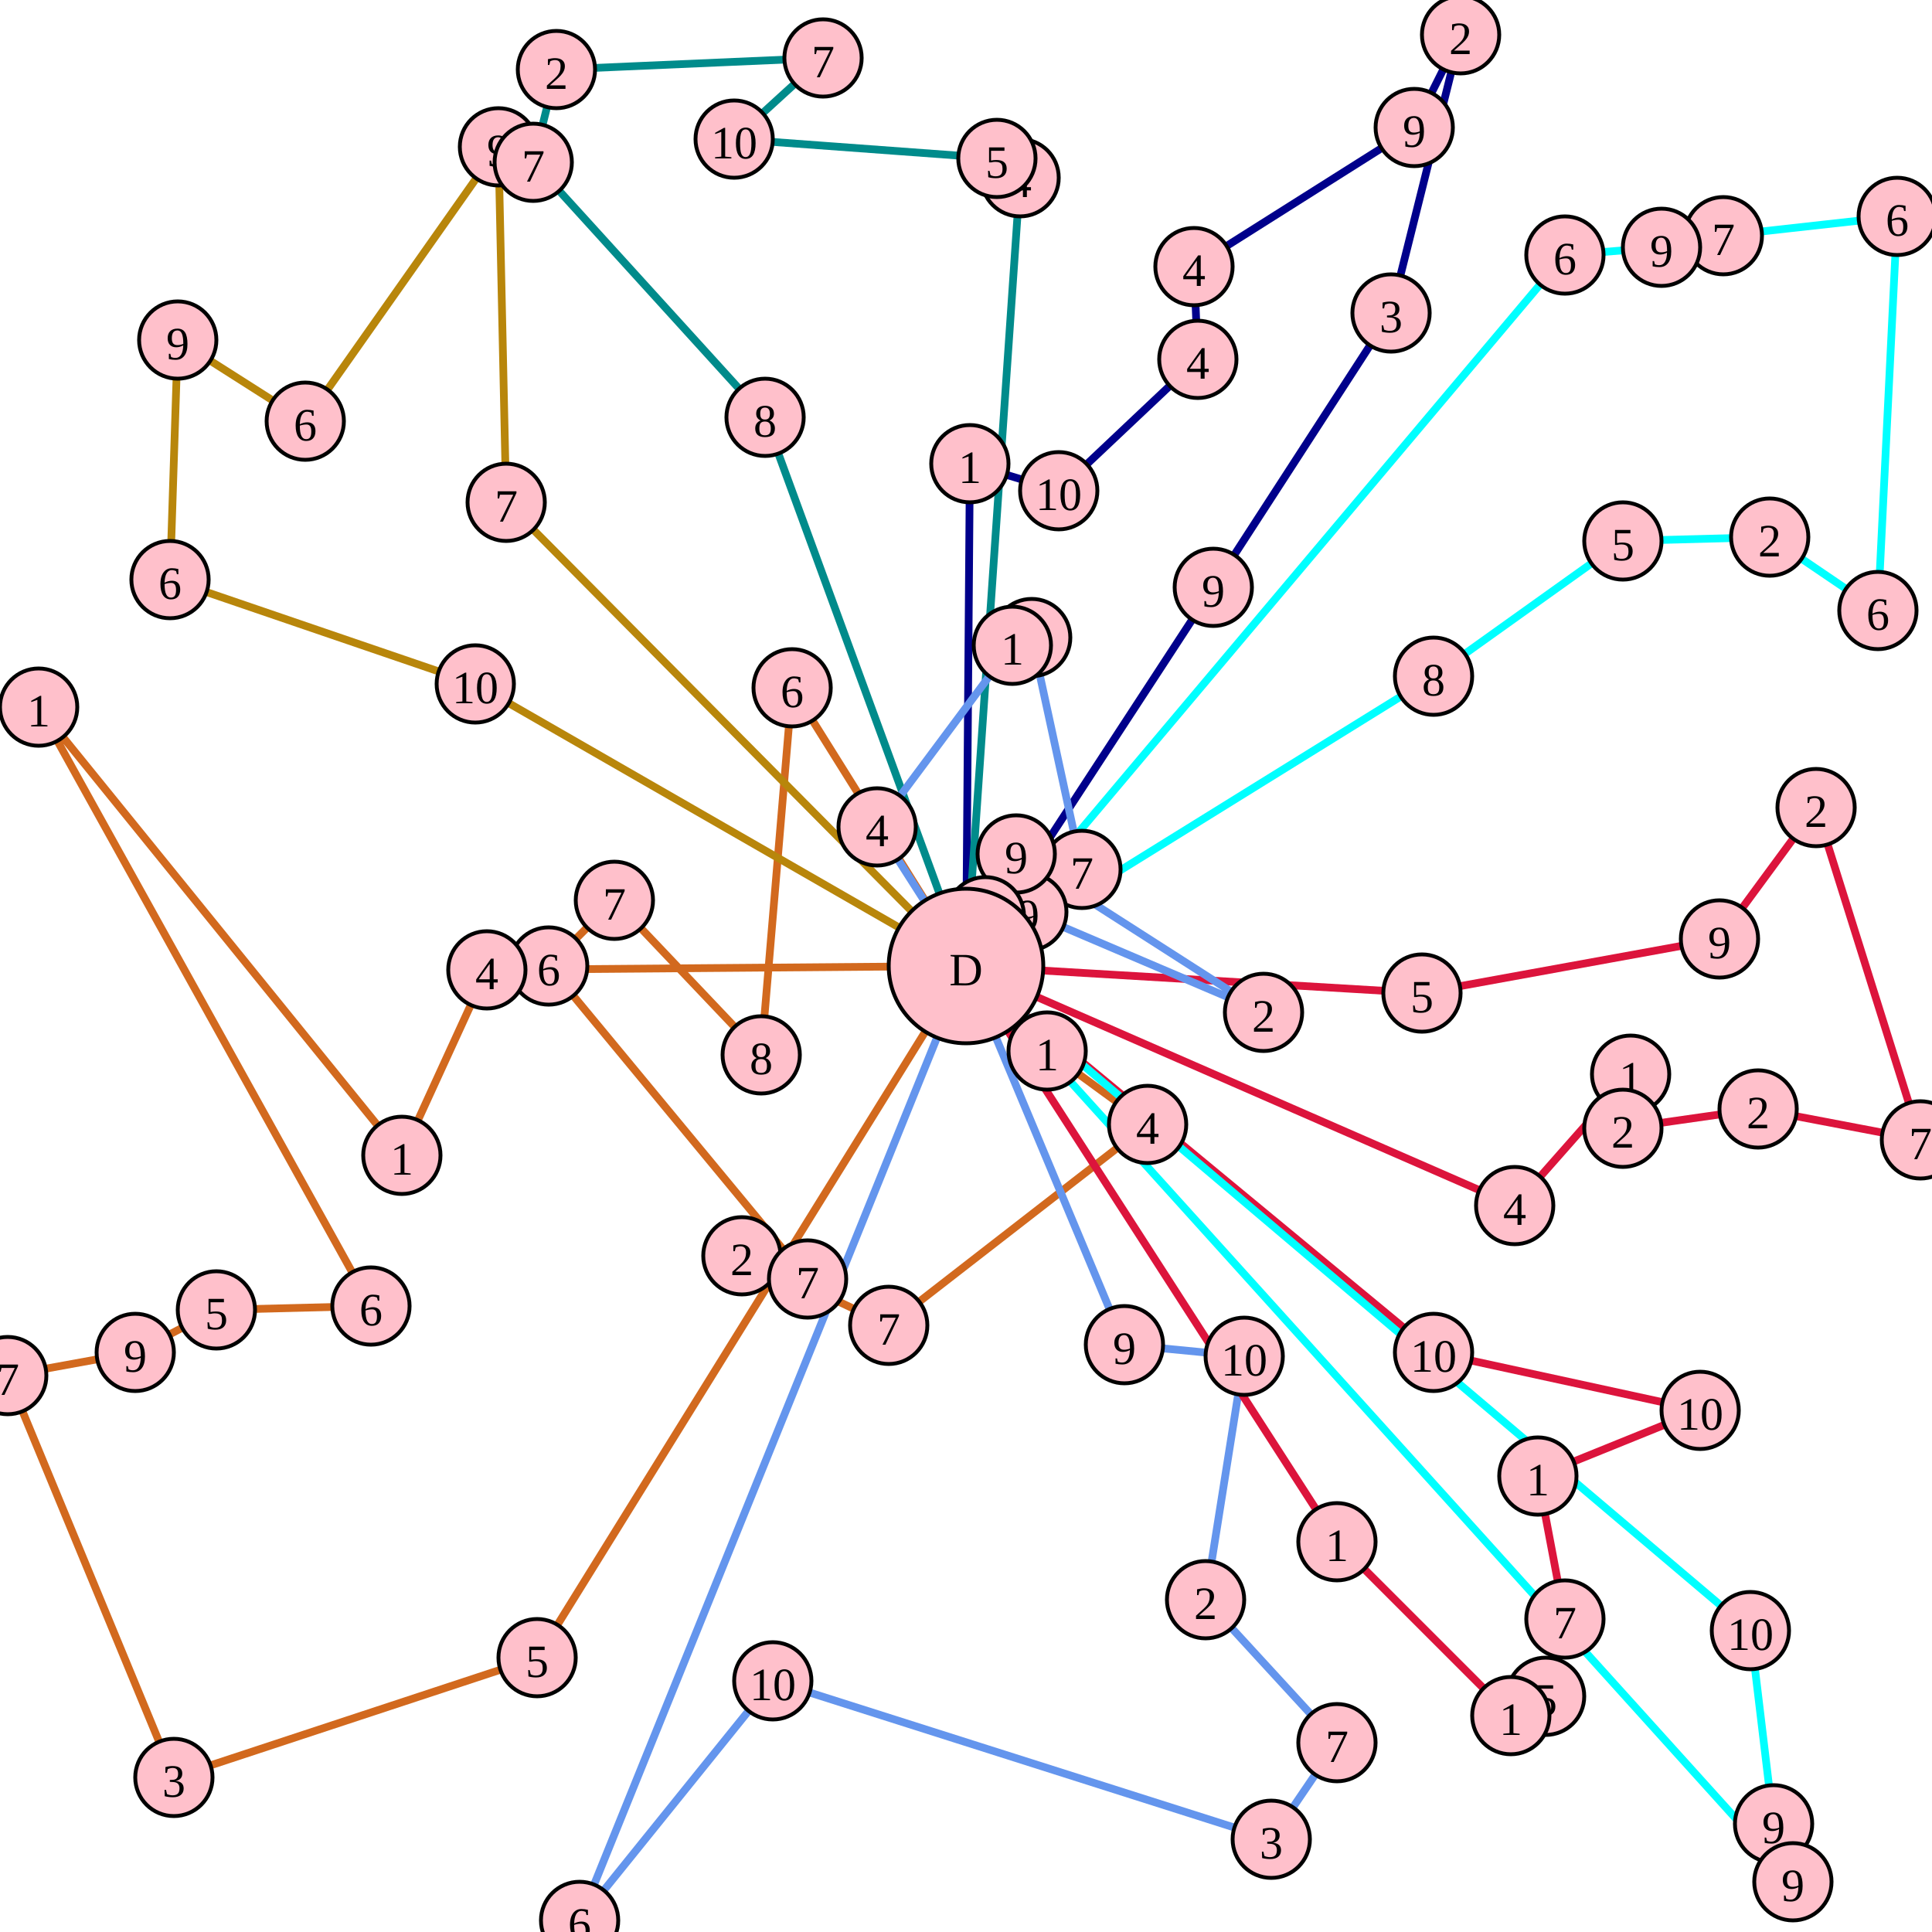
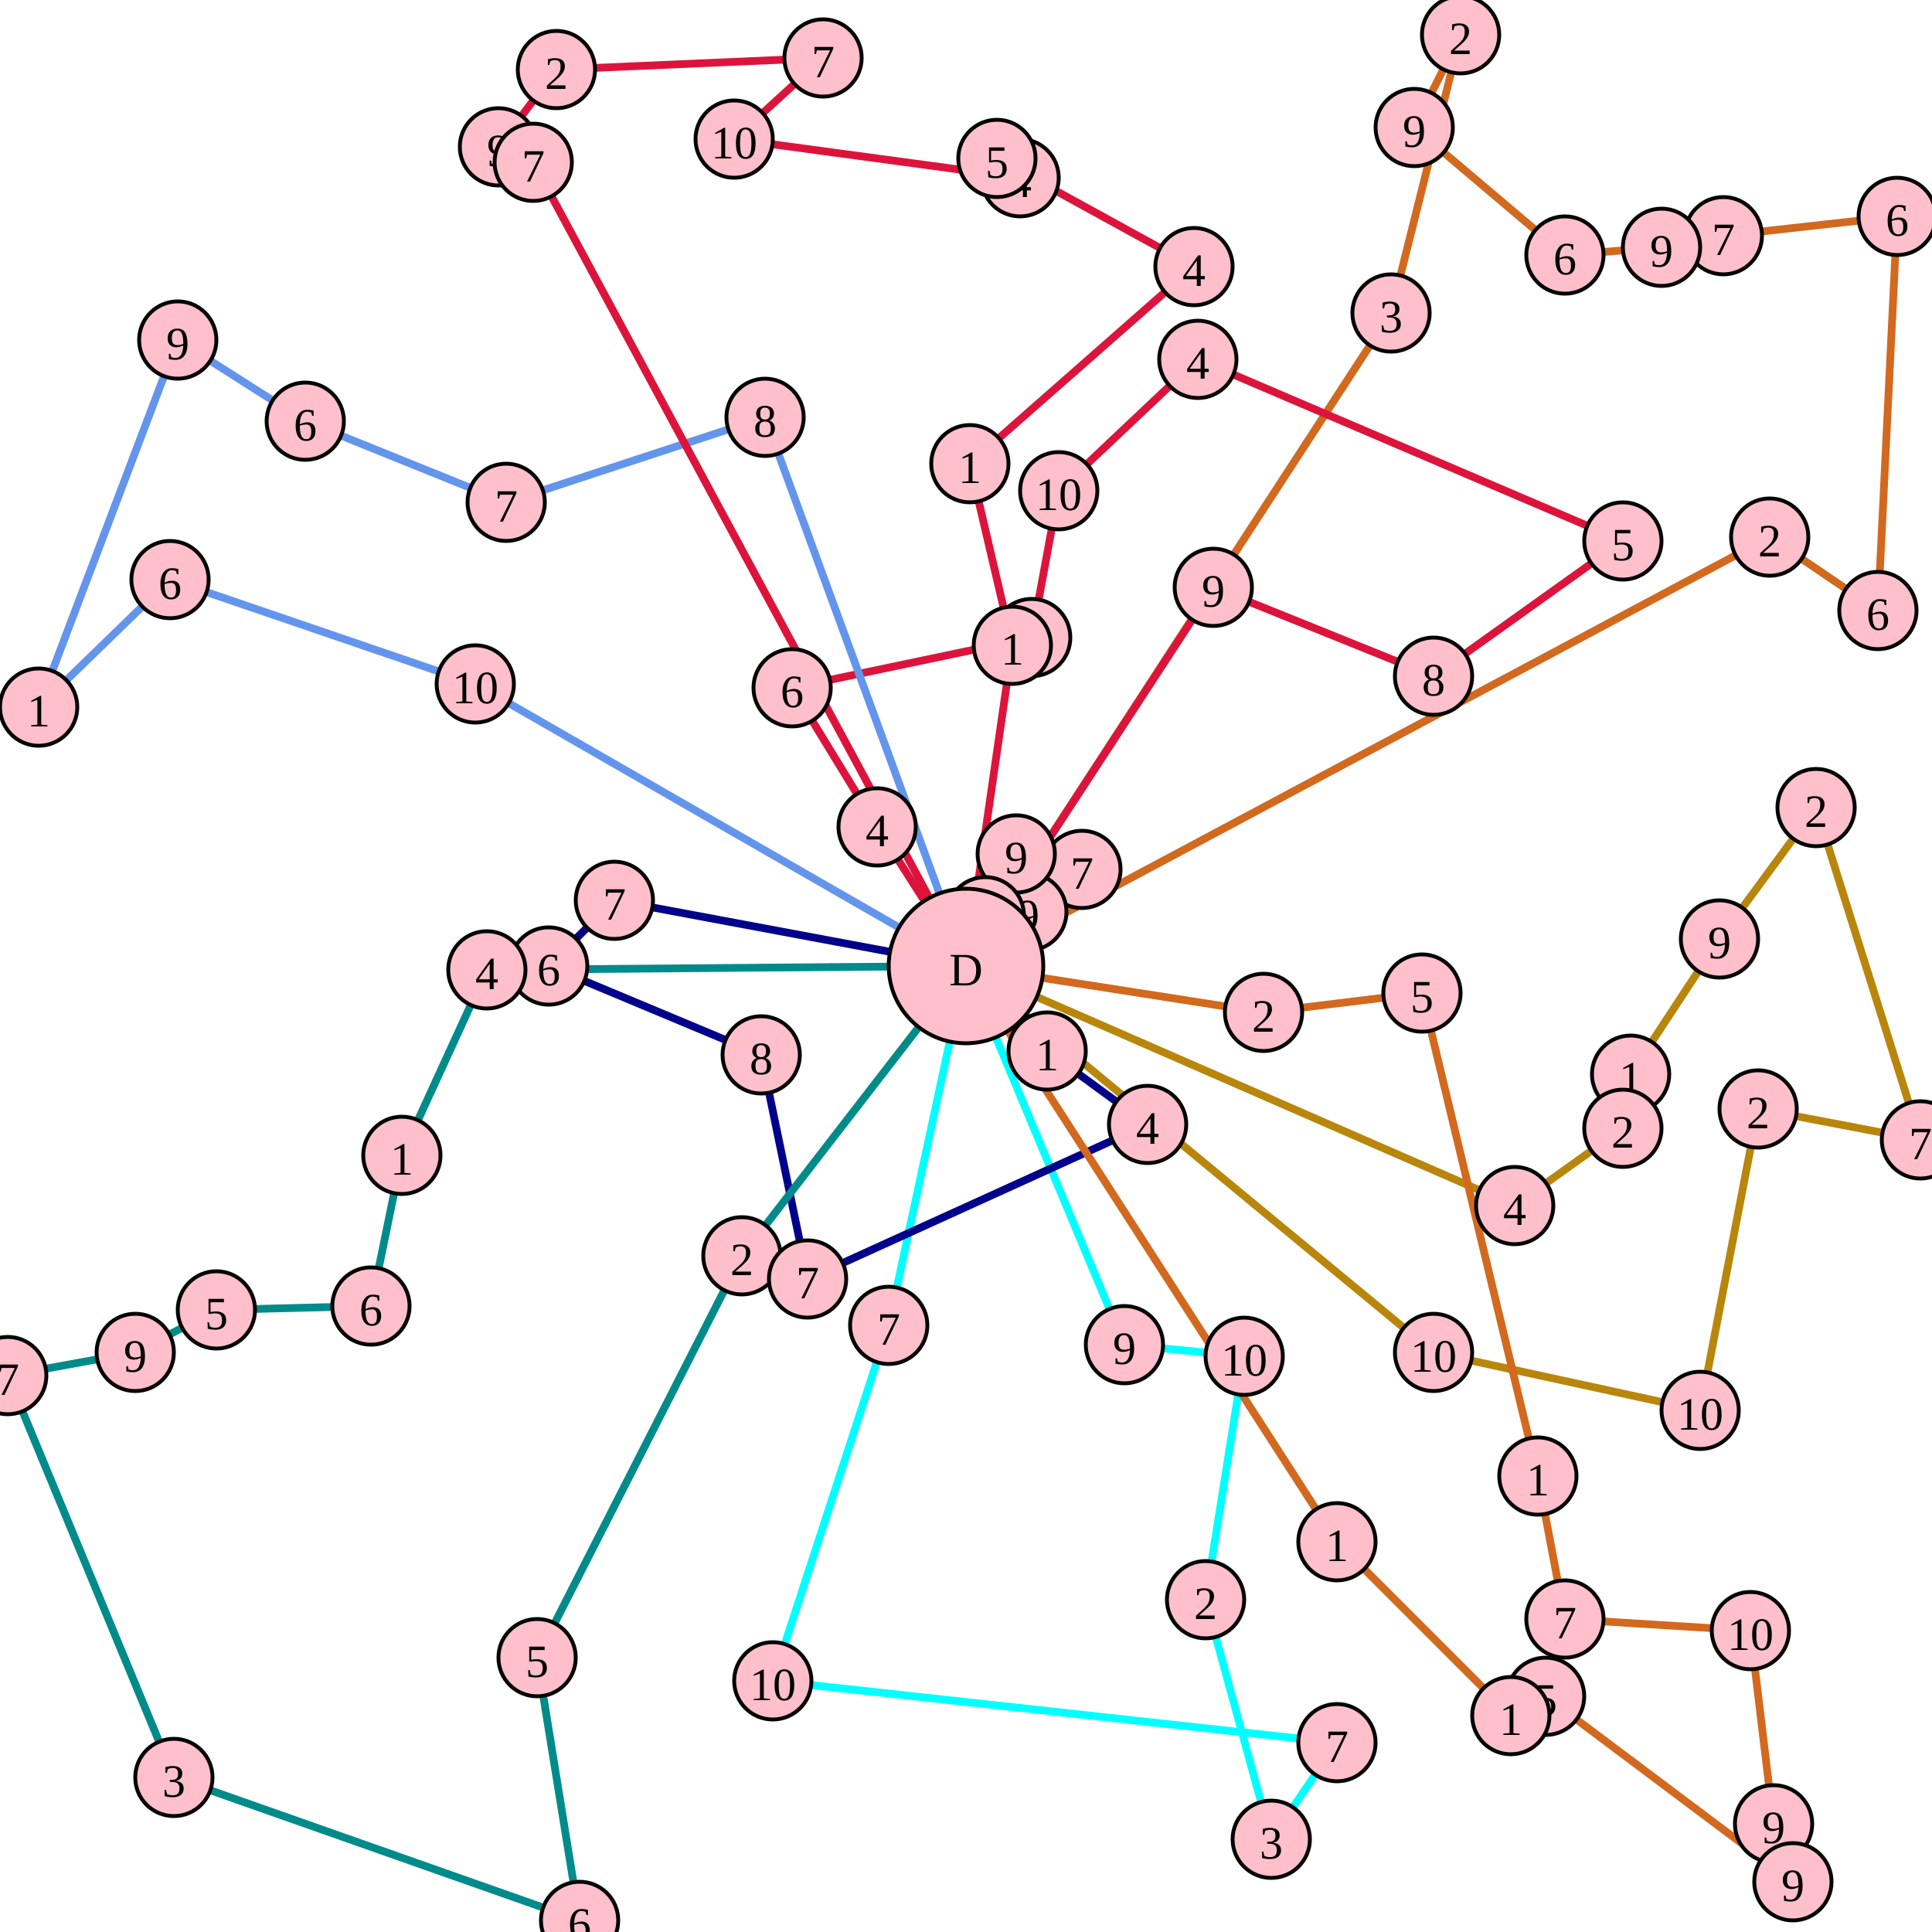
<svg xmlns="http://www.w3.org/2000/svg" width="8cm" height="8cm" viewBox="0 0 500 500" version="1.1">
-   <path d="M250.0 250.0 L205.0 178.0L197.0 273.0L159.0 233.0L142.0 250.0L209.0 331.0L192.0 325.0L230.0 343.0L297.0 291.0L271.0 272.0z" stroke="chocolate" fill="none" stroke-width="2" />
-   <path d="M250.0 250.0 L291.0 348.0L322.0 351.0L312.0 414.0L346.0 451.0L329.0 476.0L200.0 435.0L150.0 497.0z" stroke="cornflowerblue" fill="none" stroke-width="2" />
-   <path d="M250.0 250.0 L392.0 312.0L422.0 278.0L420.0 292.0L455.0 287.0L497.0 295.0L470.0 209.0L445.0 243.0L368.0 257.0z" stroke="crimson" fill="none" stroke-width="2" />
-   <path d="M250.0 250.0 L371.0 175.0L420.0 140.0L458.0 139.0L486.0 158.0L491.0 56.0L446.0 61.0L430.0 64.0L405.0 66.0z" stroke="cyan" fill="none" stroke-width="2" />
-   <path d="M250.0 250.0 L251.0 120.0L274.0 127.0L310.0 93.0L309.0 69.0L366.0 33.0L378.0 9.0L360.0 81.0L314.0 152.0z" stroke="darkblue" fill="none" stroke-width="2" />
-   <path d="M250.0 250.0 L264.0 46.0L258.0 41.0L190.0 36.0L213.0 15.0L144.0 18.0L138.0 42.0L198.0 108.0z" stroke="darkcyan" fill="none" stroke-width="2" />
-   <path d="M250.0 250.0 L123.0 177.0L44.0 150.0L46.0 88.0L79.0 109.0L129.0 38.0L131.0 130.0z" stroke="darkgoldenrod" fill="none" stroke-width="2" />
-   <path d="M250.0 250.0 L126.0 251.0L104.0 299.0L10.0 183.0L96.0 338.0L56.0 339.0L35.0 350.0L2.0 356.0L45.0 460.0L139.0 429.0z" stroke="chocolate" fill="none" stroke-width="2" />
-   <path d="M250.0 250.0 L255.0 237.0L266.0 236.0L327.0 262.0L263.0 221.0L280.0 225.0L267.0 165.0L262.0 167.0L227.0 214.0z" stroke="cornflowerblue" fill="none" stroke-width="2" />
-   <path d="M250.0 250.0 L371.0 350.0L440.0 365.0L398.0 382.0L405.0 419.0L400.0 439.0L391.0 444.0L346.0 399.0z" stroke="crimson" fill="none" stroke-width="2" />
-   <path d="M250.0 250.0 L453.0 422.0L459.0 472.0L464.0 487.0z" stroke="cyan" fill="none" stroke-width="2" />
+   <path d="M250.0 250.0 L458.0 139.0L486.0 158.0L491.0 56.0L446.0 61.0L430.0 64.0L405.0 66.0L366.0 33.0L378.0 9.0L360.0 81.0z" stroke="chocolate" fill="none" stroke-width="2" />
+   <path d="M250.0 250.0 L266.0 236.0L280.0 225.0L263.0 221.0L255.0 237.0z" stroke="cornflowerblue" fill="none" stroke-width="2" />
+   <path d="M250.0 250.0 L314.0 152.0L371.0 175.0L420.0 140.0L310.0 93.0L274.0 127.0L267.0 165.0L205.0 178.0L227.0 214.0z" stroke="crimson" fill="none" stroke-width="2" />
+   <path d="M250.0 250.0 L230.0 343.0L200.0 435.0L346.0 451.0L329.0 476.0L312.0 414.0L322.0 351.0L291.0 348.0z" stroke="cyan" fill="none" stroke-width="2" />
+   <path d="M250.0 250.0 L271.0 272.0L297.0 291.0L209.0 331.0L197.0 273.0L142.0 250.0L159.0 233.0z" stroke="darkblue" fill="none" stroke-width="2" />
+   <path d="M250.0 250.0 L126.0 251.0L104.0 299.0L96.0 338.0L56.0 339.0L35.0 350.0L2.0 356.0L45.0 460.0L150.0 497.0L139.0 429.0L192.0 325.0z" stroke="darkcyan" fill="none" stroke-width="2" />
+   <path d="M250.0 250.0 L371.0 350.0L440.0 365.0L455.0 287.0L497.0 295.0L470.0 209.0L445.0 243.0L422.0 278.0L420.0 292.0L392.0 312.0z" stroke="darkgoldenrod" fill="none" stroke-width="2" />
+   <path d="M250.0 250.0 L327.0 262.0L368.0 257.0L398.0 382.0L405.0 419.0L453.0 422.0L459.0 472.0L464.0 487.0L400.0 439.0L391.0 444.0L346.0 399.0z" stroke="chocolate" fill="none" stroke-width="2" />
+   <path d="M250.0 250.0 L123.0 177.0L44.0 150.0L10.0 183.0L46.0 88.0L79.0 109.0L131.0 130.0L198.0 108.0z" stroke="cornflowerblue" fill="none" stroke-width="2" />
+   <path d="M250.0 250.0 L138.0 42.0L129.0 38.0L144.0 18.0L213.0 15.0L190.0 36.0L264.0 46.0L258.0 41.0L309.0 69.0L251.0 120.0L262.0 167.0z" stroke="crimson" fill="none" stroke-width="2" />
  <g transform="translate(142,250)">
    <circle cx="0" cy="0" r="10" fill="pink" stroke="black" stroke-width="1" />
    <text text-anchor="middle" y="5">6</text>
  </g>
  <g transform="translate(346,451)">
    <circle cx="0" cy="0" r="10" fill="pink" stroke="black" stroke-width="1" />
    <text text-anchor="middle" y="5">7</text>
  </g>
  <g transform="translate(267,165)">
    <circle cx="0" cy="0" r="10" fill="pink" stroke="black" stroke-width="1" />
    <text text-anchor="middle" y="5">2</text>
  </g>
  <g transform="translate(459,472)">
    <circle cx="0" cy="0" r="10" fill="pink" stroke="black" stroke-width="1" />
    <text text-anchor="middle" y="5">9</text>
  </g>
  <g transform="translate(470,209)">
    <circle cx="0" cy="0" r="10" fill="pink" stroke="black" stroke-width="1" />
    <text text-anchor="middle" y="5">2</text>
  </g>
  <g transform="translate(264,46)">
    <circle cx="0" cy="0" r="10" fill="pink" stroke="black" stroke-width="1" />
    <text text-anchor="middle" y="5">4</text>
  </g>
  <g transform="translate(205,178)">
    <circle cx="0" cy="0" r="10" fill="pink" stroke="black" stroke-width="1" />
    <text text-anchor="middle" y="5">6</text>
  </g>
  <g transform="translate(45,460)">
    <circle cx="0" cy="0" r="10" fill="pink" stroke="black" stroke-width="1" />
    <text text-anchor="middle" y="5">3</text>
  </g>
  <g transform="translate(422,278)">
    <circle cx="0" cy="0" r="10" fill="pink" stroke="black" stroke-width="1" />
    <text text-anchor="middle" y="5">1</text>
  </g>
  <g transform="translate(464,487)">
    <circle cx="0" cy="0" r="10" fill="pink" stroke="black" stroke-width="1" />
    <text text-anchor="middle" y="5">9</text>
  </g>
  <g transform="translate(96,338)">
    <circle cx="0" cy="0" r="10" fill="pink" stroke="black" stroke-width="1" />
    <text text-anchor="middle" y="5">6</text>
  </g>
  <g transform="translate(129,38)">
    <circle cx="0" cy="0" r="10" fill="pink" stroke="black" stroke-width="1" />
    <text text-anchor="middle" y="5">9</text>
  </g>
  <g transform="translate(309,69)">
    <circle cx="0" cy="0" r="10" fill="pink" stroke="black" stroke-width="1" />
    <text text-anchor="middle" y="5">4</text>
  </g>
  <g transform="translate(310,93)">
    <circle cx="0" cy="0" r="10" fill="pink" stroke="black" stroke-width="1" />
    <text text-anchor="middle" y="5">4</text>
  </g>
  <g transform="translate(458,139)">
    <circle cx="0" cy="0" r="10" fill="pink" stroke="black" stroke-width="1" />
    <text text-anchor="middle" y="5">2</text>
  </g>
  <g transform="translate(46,88)">
    <circle cx="0" cy="0" r="10" fill="pink" stroke="black" stroke-width="1" />
    <text text-anchor="middle" y="5">9</text>
  </g>
  <g transform="translate(405,419)">
    <circle cx="0" cy="0" r="10" fill="pink" stroke="black" stroke-width="1" />
    <text text-anchor="middle" y="5">7</text>
  </g>
  <g transform="translate(400,439)">
    <circle cx="0" cy="0" r="10" fill="pink" stroke="black" stroke-width="1" />
    <text text-anchor="middle" y="5">5</text>
  </g>
  <g transform="translate(280,225)">
    <circle cx="0" cy="0" r="10" fill="pink" stroke="black" stroke-width="1" />
    <text text-anchor="middle" y="5">7</text>
  </g>
  <g transform="translate(453,422)">
    <circle cx="0" cy="0" r="10" fill="pink" stroke="black" stroke-width="1" />
    <text text-anchor="middle" y="5">10</text>
  </g>
  <g transform="translate(266,236)">
    <circle cx="0" cy="0" r="10" fill="pink" stroke="black" stroke-width="1" />
    <text text-anchor="middle" y="5">9</text>
  </g>
  <g transform="translate(329,476)">
    <circle cx="0" cy="0" r="10" fill="pink" stroke="black" stroke-width="1" />
    <text text-anchor="middle" y="5">3</text>
  </g>
  <g transform="translate(150,497)">
    <circle cx="0" cy="0" r="10" fill="pink" stroke="black" stroke-width="1" />
    <text text-anchor="middle" y="5">6</text>
  </g>
  <g transform="translate(314,152)">
    <circle cx="0" cy="0" r="10" fill="pink" stroke="black" stroke-width="1" />
    <text text-anchor="middle" y="5">9</text>
  </g>
  <g transform="translate(491,56)">
    <circle cx="0" cy="0" r="10" fill="pink" stroke="black" stroke-width="1" />
    <text text-anchor="middle" y="5">6</text>
  </g>
  <g transform="translate(263,221)">
    <circle cx="0" cy="0" r="10" fill="pink" stroke="black" stroke-width="1" />
    <text text-anchor="middle" y="5">9</text>
  </g>
  <g transform="translate(360,81)">
    <circle cx="0" cy="0" r="10" fill="pink" stroke="black" stroke-width="1" />
    <text text-anchor="middle" y="5">3</text>
  </g>
  <g transform="translate(312,414)">
    <circle cx="0" cy="0" r="10" fill="pink" stroke="black" stroke-width="1" />
    <text text-anchor="middle" y="5">2</text>
  </g>
  <g transform="translate(346,399)">
    <circle cx="0" cy="0" r="10" fill="pink" stroke="black" stroke-width="1" />
    <text text-anchor="middle" y="5">1</text>
  </g>
  <g transform="translate(455,287)">
    <circle cx="0" cy="0" r="10" fill="pink" stroke="black" stroke-width="1" />
    <text text-anchor="middle" y="5">2</text>
  </g>
  <g transform="translate(104,299)">
    <circle cx="0" cy="0" r="10" fill="pink" stroke="black" stroke-width="1" />
    <text text-anchor="middle" y="5">1</text>
  </g>
  <g transform="translate(192,325)">
    <circle cx="0" cy="0" r="10" fill="pink" stroke="black" stroke-width="1" />
    <text text-anchor="middle" y="5">2</text>
  </g>
  <g transform="translate(35,350)">
    <circle cx="0" cy="0" r="10" fill="pink" stroke="black" stroke-width="1" />
    <text text-anchor="middle" y="5">9</text>
  </g>
  <g transform="translate(44,150)">
    <circle cx="0" cy="0" r="10" fill="pink" stroke="black" stroke-width="1" />
    <text text-anchor="middle" y="5">6</text>
  </g>
  <g transform="translate(262,167)">
    <circle cx="0" cy="0" r="10" fill="pink" stroke="black" stroke-width="1" />
    <text text-anchor="middle" y="5">1</text>
  </g>
  <g transform="translate(213,15)">
    <circle cx="0" cy="0" r="10" fill="pink" stroke="black" stroke-width="1" />
    <text text-anchor="middle" y="5">7</text>
  </g>
  <g transform="translate(2,356)">
    <circle cx="0" cy="0" r="10" fill="pink" stroke="black" stroke-width="1" />
    <text text-anchor="middle" y="5">7</text>
  </g>
  <g transform="translate(139,429)">
    <circle cx="0" cy="0" r="10" fill="pink" stroke="black" stroke-width="1" />
    <text text-anchor="middle" y="5">5</text>
  </g>
  <g transform="translate(255,237)">
    <circle cx="0" cy="0" r="10" fill="pink" stroke="black" stroke-width="1" />
    <text text-anchor="middle" y="5">5</text>
  </g>
  <g transform="translate(144,18)">
    <circle cx="0" cy="0" r="10" fill="pink" stroke="black" stroke-width="1" />
    <text text-anchor="middle" y="5">2</text>
  </g>
  <g transform="translate(56,339)">
    <circle cx="0" cy="0" r="10" fill="pink" stroke="black" stroke-width="1" />
    <text text-anchor="middle" y="5">5</text>
  </g>
  <g transform="translate(274,127)">
    <circle cx="0" cy="0" r="10" fill="pink" stroke="black" stroke-width="1" />
    <text text-anchor="middle" y="5">10</text>
  </g>
  <g transform="translate(420,292)">
    <circle cx="0" cy="0" r="10" fill="pink" stroke="black" stroke-width="1" />
    <text text-anchor="middle" y="5">2</text>
  </g>
  <g transform="translate(230,343)">
    <circle cx="0" cy="0" r="10" fill="pink" stroke="black" stroke-width="1" />
    <text text-anchor="middle" y="5">7</text>
  </g>
  <g transform="translate(371,175)">
    <circle cx="0" cy="0" r="10" fill="pink" stroke="black" stroke-width="1" />
    <text text-anchor="middle" y="5">8</text>
  </g>
  <g transform="translate(271,272)">
    <circle cx="0" cy="0" r="10" fill="pink" stroke="black" stroke-width="1" />
    <text text-anchor="middle" y="5">1</text>
  </g>
  <g transform="translate(446,61)">
    <circle cx="0" cy="0" r="10" fill="pink" stroke="black" stroke-width="1" />
    <text text-anchor="middle" y="5">7</text>
  </g>
  <g transform="translate(198,108)">
    <circle cx="0" cy="0" r="10" fill="pink" stroke="black" stroke-width="1" />
    <text text-anchor="middle" y="5">8</text>
  </g>
  <g transform="translate(366,33)">
    <circle cx="0" cy="0" r="10" fill="pink" stroke="black" stroke-width="1" />
    <text text-anchor="middle" y="5">9</text>
  </g>
  <g transform="translate(10,183)">
    <circle cx="0" cy="0" r="10" fill="pink" stroke="black" stroke-width="1" />
    <text text-anchor="middle" y="5">1</text>
  </g>
  <g transform="translate(486,158)">
    <circle cx="0" cy="0" r="10" fill="pink" stroke="black" stroke-width="1" />
    <text text-anchor="middle" y="5">6</text>
  </g>
  <g transform="translate(159,233)">
    <circle cx="0" cy="0" r="10" fill="pink" stroke="black" stroke-width="1" />
    <text text-anchor="middle" y="5">7</text>
  </g>
  <g transform="translate(322,351)">
    <circle cx="0" cy="0" r="10" fill="pink" stroke="black" stroke-width="1" />
    <text text-anchor="middle" y="5">10</text>
  </g>
  <g transform="translate(420,140)">
    <circle cx="0" cy="0" r="10" fill="pink" stroke="black" stroke-width="1" />
    <text text-anchor="middle" y="5">5</text>
  </g>
  <g transform="translate(200,435)">
    <circle cx="0" cy="0" r="10" fill="pink" stroke="black" stroke-width="1" />
    <text text-anchor="middle" y="5">10</text>
  </g>
  <g transform="translate(291,348)">
    <circle cx="0" cy="0" r="10" fill="pink" stroke="black" stroke-width="1" />
    <text text-anchor="middle" y="5">9</text>
  </g>
  <g transform="translate(190,36)">
    <circle cx="0" cy="0" r="10" fill="pink" stroke="black" stroke-width="1" />
    <text text-anchor="middle" y="5">10</text>
  </g>
  <g transform="translate(251,120)">
    <circle cx="0" cy="0" r="10" fill="pink" stroke="black" stroke-width="1" />
    <text text-anchor="middle" y="5">1</text>
  </g>
  <g transform="translate(209,331)">
    <circle cx="0" cy="0" r="10" fill="pink" stroke="black" stroke-width="1" />
    <text text-anchor="middle" y="5">7</text>
  </g>
  <g transform="translate(297,291)">
    <circle cx="0" cy="0" r="10" fill="pink" stroke="black" stroke-width="1" />
    <text text-anchor="middle" y="5">4</text>
  </g>
  <g transform="translate(430,64)">
    <circle cx="0" cy="0" r="10" fill="pink" stroke="black" stroke-width="1" />
    <text text-anchor="middle" y="5">9</text>
  </g>
  <g transform="translate(391,444)">
    <circle cx="0" cy="0" r="10" fill="pink" stroke="black" stroke-width="1" />
    <text text-anchor="middle" y="5">1</text>
  </g>
  <g transform="translate(131,130)">
    <circle cx="0" cy="0" r="10" fill="pink" stroke="black" stroke-width="1" />
    <text text-anchor="middle" y="5">7</text>
  </g>
  <g transform="translate(497,295)">
    <circle cx="0" cy="0" r="10" fill="pink" stroke="black" stroke-width="1" />
    <text text-anchor="middle" y="5">7</text>
  </g>
  <g transform="translate(440,365)">
    <circle cx="0" cy="0" r="10" fill="pink" stroke="black" stroke-width="1" />
    <text text-anchor="middle" y="5">10</text>
  </g>
  <g transform="translate(79,109)">
    <circle cx="0" cy="0" r="10" fill="pink" stroke="black" stroke-width="1" />
    <text text-anchor="middle" y="5">6</text>
  </g>
  <g transform="translate(197,273)">
    <circle cx="0" cy="0" r="10" fill="pink" stroke="black" stroke-width="1" />
    <text text-anchor="middle" y="5">8</text>
  </g>
  <g transform="translate(392,312)">
    <circle cx="0" cy="0" r="10" fill="pink" stroke="black" stroke-width="1" />
    <text text-anchor="middle" y="5">4</text>
  </g>
  <g transform="translate(126,251)">
    <circle cx="0" cy="0" r="10" fill="pink" stroke="black" stroke-width="1" />
    <text text-anchor="middle" y="5">4</text>
  </g>
  <g transform="translate(398,382)">
    <circle cx="0" cy="0" r="10" fill="pink" stroke="black" stroke-width="1" />
    <text text-anchor="middle" y="5">1</text>
  </g>
  <g transform="translate(258,41)">
    <circle cx="0" cy="0" r="10" fill="pink" stroke="black" stroke-width="1" />
    <text text-anchor="middle" y="5">5</text>
  </g>
  <g transform="translate(227,214)">
    <circle cx="0" cy="0" r="10" fill="pink" stroke="black" stroke-width="1" />
    <text text-anchor="middle" y="5">4</text>
  </g>
  <g transform="translate(445,243)">
    <circle cx="0" cy="0" r="10" fill="pink" stroke="black" stroke-width="1" />
    <text text-anchor="middle" y="5">9</text>
  </g>
  <g transform="translate(368,257)">
    <circle cx="0" cy="0" r="10" fill="pink" stroke="black" stroke-width="1" />
    <text text-anchor="middle" y="5">5</text>
  </g>
  <g transform="translate(378,9)">
    <circle cx="0" cy="0" r="10" fill="pink" stroke="black" stroke-width="1" />
    <text text-anchor="middle" y="5">2</text>
  </g>
  <g transform="translate(405,66)">
    <circle cx="0" cy="0" r="10" fill="pink" stroke="black" stroke-width="1" />
    <text text-anchor="middle" y="5">6</text>
  </g>
  <g transform="translate(371,350)">
    <circle cx="0" cy="0" r="10" fill="pink" stroke="black" stroke-width="1" />
    <text text-anchor="middle" y="5">10</text>
  </g>
  <g transform="translate(327,262)">
    <circle cx="0" cy="0" r="10" fill="pink" stroke="black" stroke-width="1" />
    <text text-anchor="middle" y="5">2</text>
  </g>
  <g transform="translate(123,177)">
    <circle cx="0" cy="0" r="10" fill="pink" stroke="black" stroke-width="1" />
    <text text-anchor="middle" y="5">10</text>
  </g>
  <g transform="translate(138,42)">
    <circle cx="0" cy="0" r="10" fill="pink" stroke="black" stroke-width="1" />
    <text text-anchor="middle" y="5">7</text>
  </g>
  <g transform="translate(250,250)">
    <circle cx="0" cy="0" r="20" fill="pink" stroke="black" stroke-width="1" />
    <text text-anchor="middle" y="5">D</text>
  </g>
</svg>
